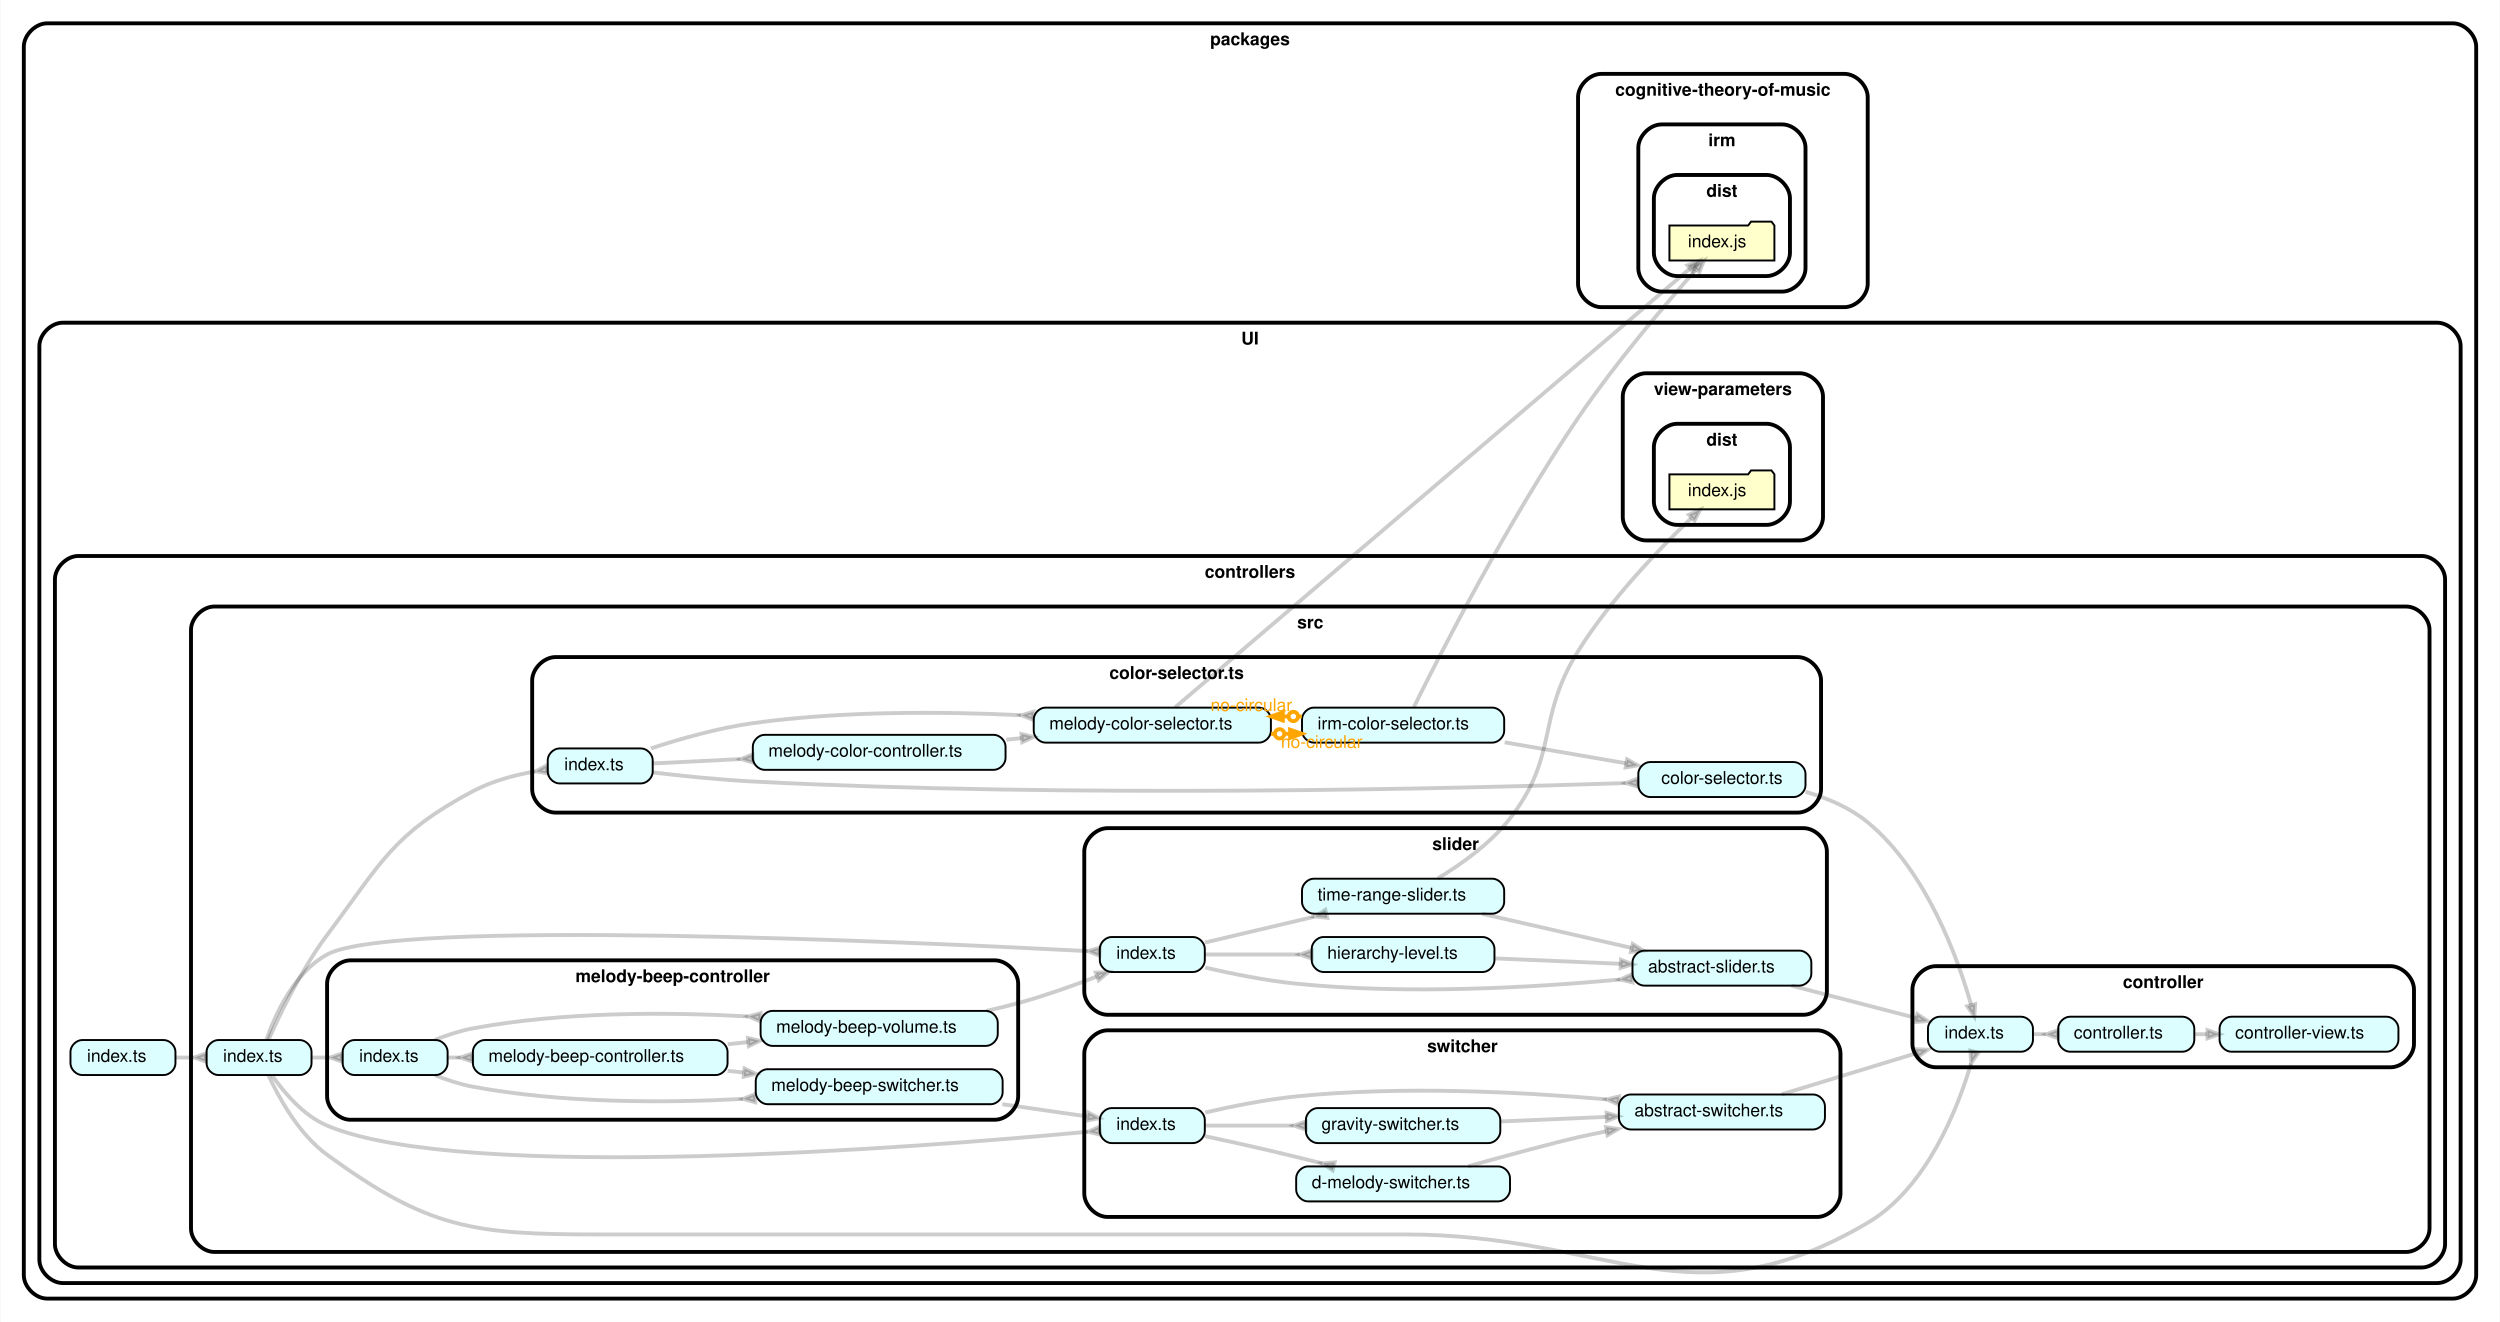
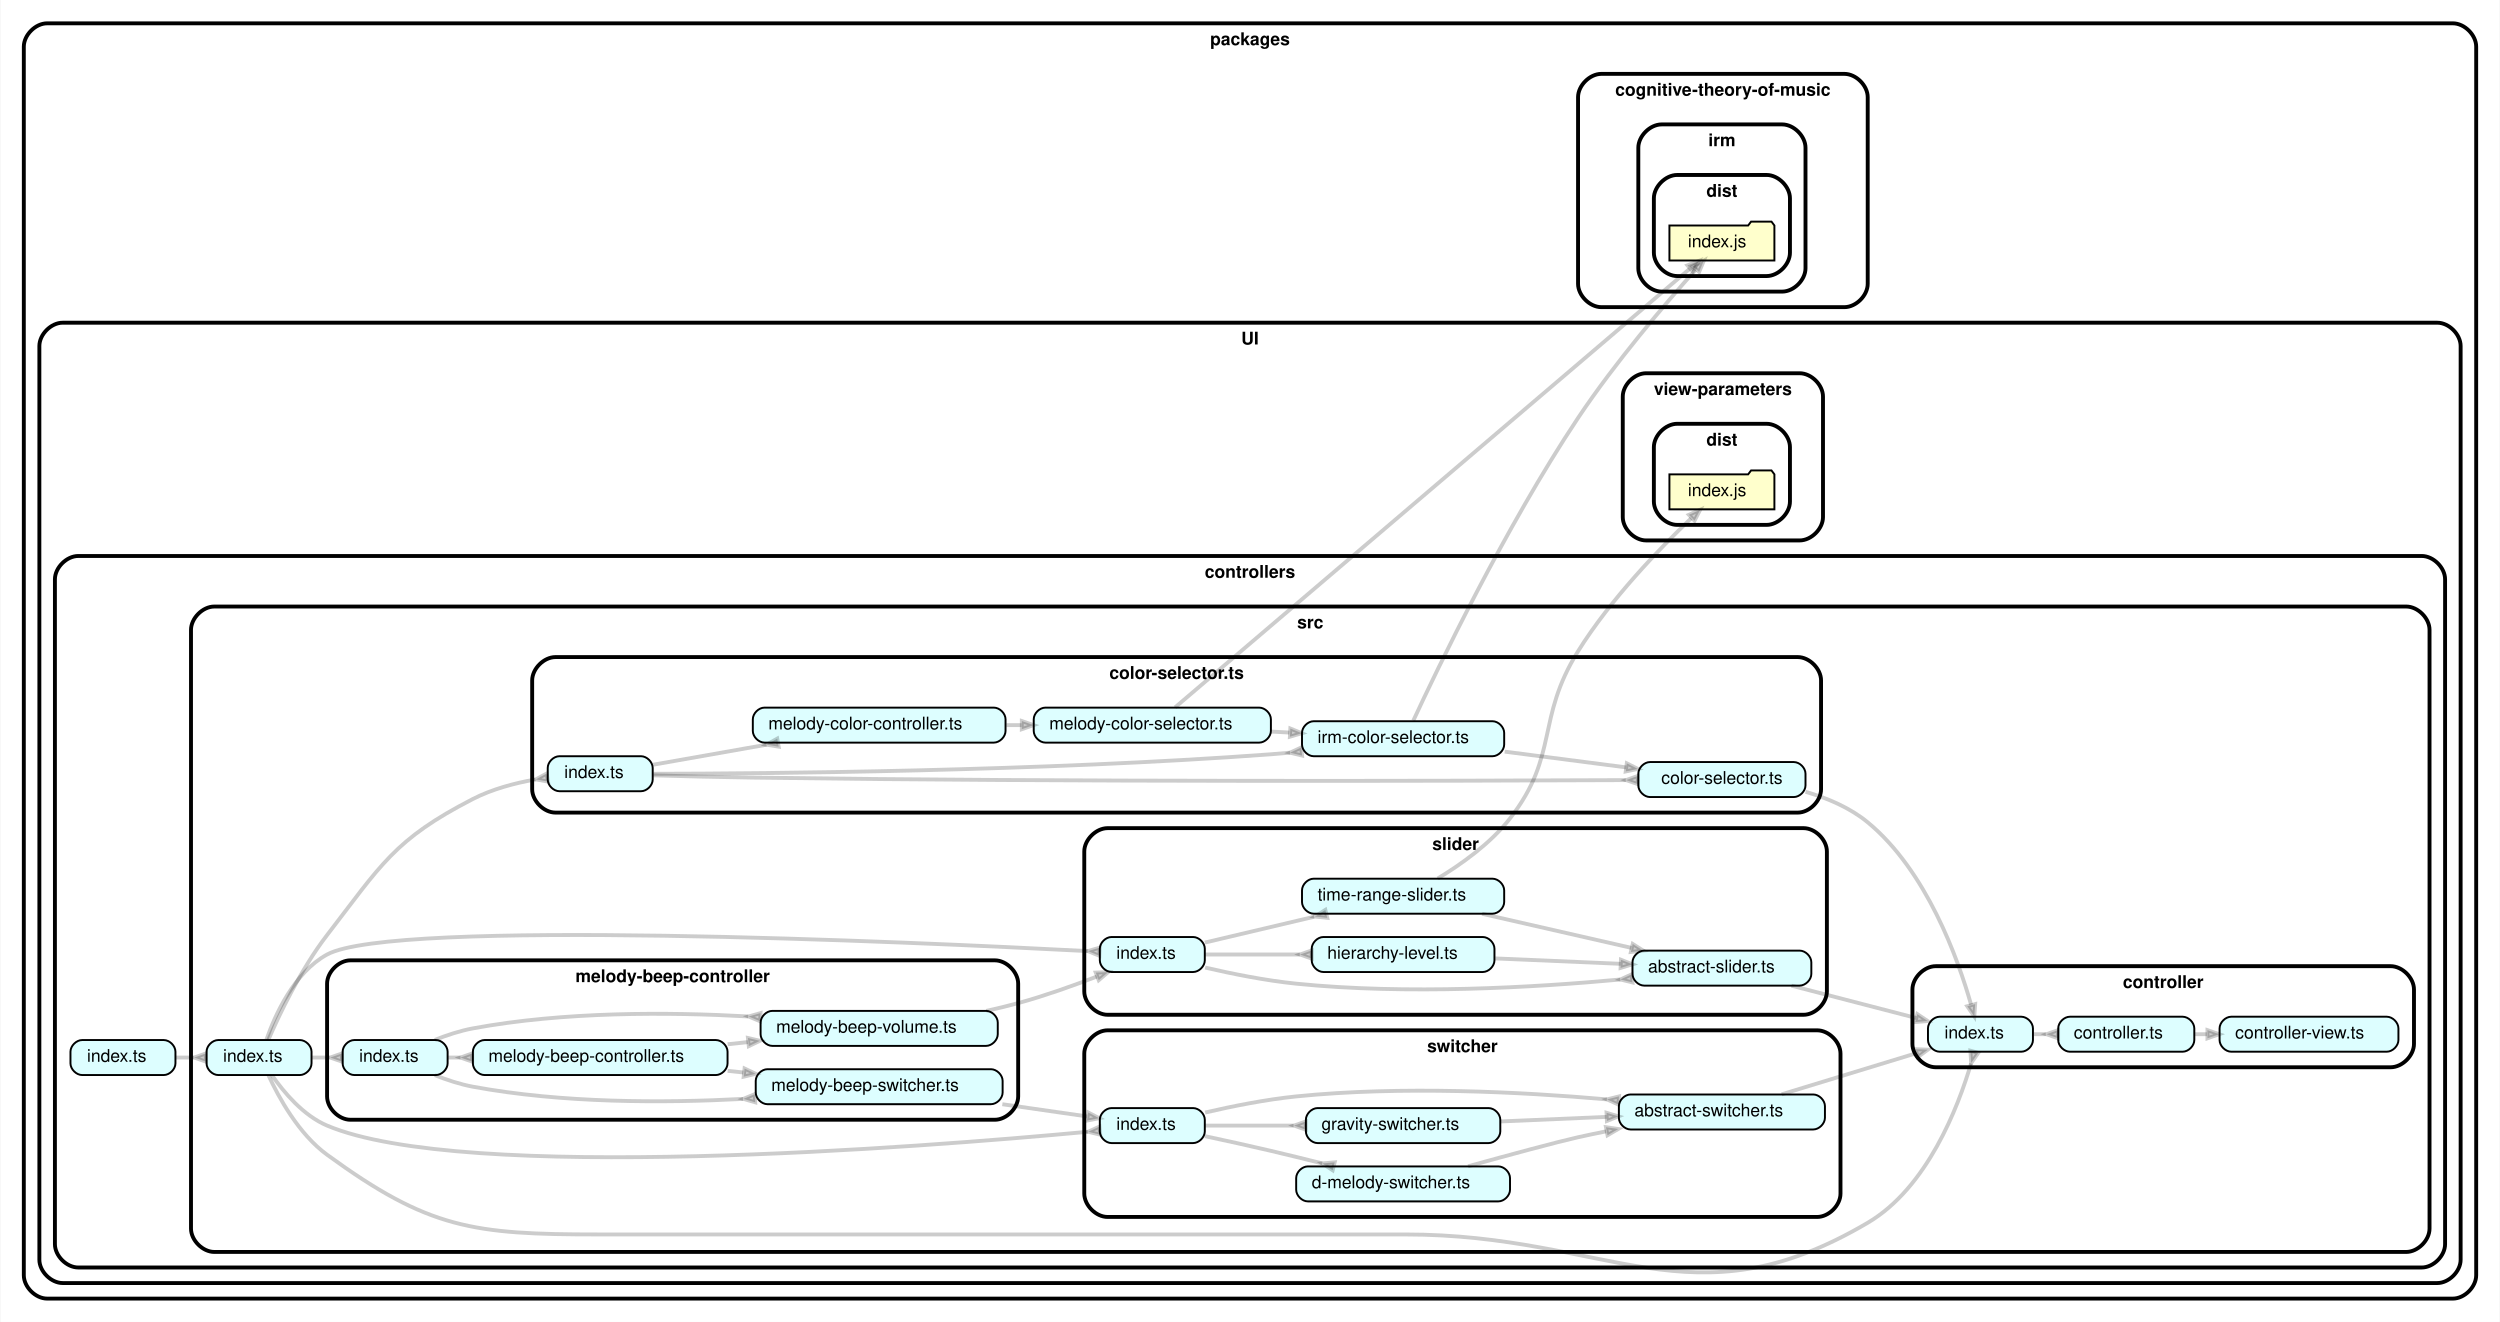
<svg xmlns="http://www.w3.org/2000/svg" xmlns:xlink="http://www.w3.org/1999/xlink" width="1286pt" height="680pt" viewBox="0.00 0.00 1285.50 680.00">
  <g id="graph0" class="graph" transform="scale(1 1) rotate(0) translate(4 676)">
    <polygon fill="white" stroke="transparent" points="-4,4 -4,-676 1281.5,-676 1281.5,4 -4,4" />
    <g id="clust1" class="cluster">
      <path fill="#ffffff" stroke="black" stroke-width="2" d="M20,-8C20,-8 1257.5,-8 1257.5,-8 1263.5,-8 1269.5,-14 1269.5,-20 1269.5,-20 1269.5,-652 1269.5,-652 1269.5,-658 1263.5,-664 1257.5,-664 1257.5,-664 20,-664 20,-664 14,-664 8,-658 8,-652 8,-652 8,-20 8,-20 8,-14 14,-8 20,-8" />
      <text text-anchor="middle" x="638.75" y="-652.8" font-family="Helvetica,sans-Serif" font-weight="bold" font-size="9.00">packages</text>
    </g>
    <g id="clust2" class="cluster">
      <path fill="#ffffff" stroke="black" stroke-width="2" d="M28,-16C28,-16 1249.5,-16 1249.5,-16 1255.5,-16 1261.5,-22 1261.5,-28 1261.5,-28 1261.5,-498 1261.5,-498 1261.5,-504 1255.5,-510 1249.5,-510 1249.5,-510 28,-510 28,-510 22,-510 16,-504 16,-498 16,-498 16,-28 16,-28 16,-22 22,-16 28,-16" />
      <text text-anchor="middle" x="638.75" y="-498.8" font-family="Helvetica,sans-Serif" font-weight="bold" font-size="9.00">UI</text>
    </g>
    <g id="clust3" class="cluster">
      <path fill="#ffffff" stroke="black" stroke-width="2" d="M36,-24C36,-24 1241.5,-24 1241.5,-24 1247.5,-24 1253.5,-30 1253.5,-36 1253.5,-36 1253.5,-378 1253.5,-378 1253.5,-384 1247.5,-390 1241.5,-390 1241.5,-390 36,-390 36,-390 30,-390 24,-384 24,-378 24,-378 24,-36 24,-36 24,-30 30,-24 36,-24" />
      <text text-anchor="middle" x="638.75" y="-378.8" font-family="Helvetica,sans-Serif" font-weight="bold" font-size="9.00">controllers</text>
    </g>
    <g id="clust4" class="cluster">
      <path fill="#ffffff" stroke="black" stroke-width="2" d="M106,-32C106,-32 1233.5,-32 1233.5,-32 1239.5,-32 1245.5,-38 1245.5,-44 1245.5,-44 1245.5,-352 1245.5,-352 1245.5,-358 1239.5,-364 1233.5,-364 1233.5,-364 106,-364 106,-364 100,-364 94,-358 94,-352 94,-352 94,-44 94,-44 94,-38 100,-32 106,-32" />
      <text text-anchor="middle" x="669.75" y="-352.8" font-family="Helvetica,sans-Serif" font-weight="bold" font-size="9.00">src</text>
    </g>
    <g id="clust5" class="cluster">
      <path fill="#ffffff" stroke="black" stroke-width="2" d="M281.5,-258C281.5,-258 920.5,-258 920.5,-258 926.5,-258 932.5,-264 932.5,-270 932.5,-270 932.5,-326 932.5,-326 932.5,-332 926.5,-338 920.5,-338 920.5,-338 281.5,-338 281.5,-338 275.5,-338 269.5,-332 269.5,-326 269.5,-326 269.5,-270 269.5,-270 269.5,-264 275.5,-258 281.5,-258" />
      <text text-anchor="middle" x="601" y="-326.8" font-family="Helvetica,sans-Serif" font-weight="bold" font-size="9.00">color-selector.ts</text>
    </g>
    <g id="clust6" class="cluster">
      <path fill="#ffffff" stroke="black" stroke-width="2" d="M991.5,-127C991.5,-127 1225.5,-127 1225.5,-127 1231.5,-127 1237.5,-133 1237.5,-139 1237.5,-139 1237.5,-167 1237.5,-167 1237.5,-173 1231.5,-179 1225.5,-179 1225.5,-179 991.5,-179 991.5,-179 985.5,-179 979.5,-173 979.5,-167 979.5,-167 979.5,-139 979.5,-139 979.5,-133 985.5,-127 991.5,-127" />
      <text text-anchor="middle" x="1108.5" y="-167.8" font-family="Helvetica,sans-Serif" font-weight="bold" font-size="9.00">controller</text>
    </g>
    <g id="clust7" class="cluster">
      <path fill="#ffffff" stroke="black" stroke-width="2" d="M176,-100C176,-100 507.5,-100 507.5,-100 513.5,-100 519.5,-106 519.5,-112 519.5,-112 519.5,-170 519.5,-170 519.5,-176 513.5,-182 507.5,-182 507.5,-182 176,-182 176,-182 170,-182 164,-176 164,-170 164,-170 164,-112 164,-112 164,-106 170,-100 176,-100" />
      <text text-anchor="middle" x="341.75" y="-170.8" font-family="Helvetica,sans-Serif" font-weight="bold" font-size="9.00">melody-beep-controller</text>
    </g>
    <g id="clust8" class="cluster">
      <path fill="#ffffff" stroke="black" stroke-width="2" d="M565.5,-154C565.5,-154 923.5,-154 923.5,-154 929.5,-154 935.5,-160 935.5,-166 935.5,-166 935.5,-238 935.5,-238 935.5,-244 929.5,-250 923.5,-250 923.5,-250 565.5,-250 565.5,-250 559.5,-250 553.5,-244 553.5,-238 553.5,-238 553.5,-166 553.5,-166 553.5,-160 559.5,-154 565.5,-154" />
      <text text-anchor="middle" x="744.5" y="-238.8" font-family="Helvetica,sans-Serif" font-weight="bold" font-size="9.00">slider</text>
    </g>
    <g id="clust9" class="cluster">
      <path fill="#ffffff" stroke="black" stroke-width="2" d="M565.5,-50C565.5,-50 930.5,-50 930.5,-50 936.5,-50 942.5,-56 942.5,-62 942.5,-62 942.5,-134 942.5,-134 942.5,-140 936.5,-146 930.5,-146 930.5,-146 565.5,-146 565.5,-146 559.5,-146 553.5,-140 553.5,-134 553.5,-134 553.5,-62 553.5,-62 553.5,-56 559.5,-50 565.5,-50" />
      <text text-anchor="middle" x="748" y="-134.8" font-family="Helvetica,sans-Serif" font-weight="bold" font-size="9.00">switcher</text>
    </g>
    <g id="clust10" class="cluster">
      <path fill="#ffffff" stroke="black" stroke-width="2" d="M842.5,-398C842.5,-398 921.5,-398 921.5,-398 927.5,-398 933.5,-404 933.5,-410 933.5,-410 933.5,-472 933.5,-472 933.5,-478 927.5,-484 921.5,-484 921.5,-484 842.5,-484 842.5,-484 836.5,-484 830.5,-478 830.5,-472 830.5,-472 830.5,-410 830.5,-410 830.5,-404 836.5,-398 842.5,-398" />
      <text text-anchor="middle" x="882" y="-472.8" font-family="Helvetica,sans-Serif" font-weight="bold" font-size="9.00">view-parameters</text>
    </g>
    <g id="clust11" class="cluster">
      <path fill="#ffffff" stroke="black" stroke-width="2" d="M858.5,-406C858.5,-406 904.5,-406 904.5,-406 910.5,-406 916.5,-412 916.5,-418 916.5,-418 916.5,-446 916.5,-446 916.5,-452 910.5,-458 904.5,-458 904.5,-458 858.5,-458 858.5,-458 852.5,-458 846.5,-452 846.5,-446 846.5,-446 846.5,-418 846.5,-418 846.5,-412 852.5,-406 858.5,-406" />
      <text text-anchor="middle" x="881.5" y="-446.8" font-family="Helvetica,sans-Serif" font-weight="bold" font-size="9.00">dist</text>
    </g>
    <g id="clust12" class="cluster">
      <path fill="#ffffff" stroke="black" stroke-width="2" d="M819.5,-518C819.5,-518 944.5,-518 944.5,-518 950.5,-518 956.5,-524 956.5,-530 956.5,-530 956.5,-626 956.5,-626 956.5,-632 950.5,-638 944.5,-638 944.5,-638 819.5,-638 819.5,-638 813.5,-638 807.5,-632 807.5,-626 807.5,-626 807.5,-530 807.5,-530 807.5,-524 813.5,-518 819.5,-518" />
      <text text-anchor="middle" x="882" y="-626.8" font-family="Helvetica,sans-Serif" font-weight="bold" font-size="9.00">cognitive-theory-of-music</text>
    </g>
    <g id="clust13" class="cluster">
      <path fill="#ffffff" stroke="black" stroke-width="2" d="M850.5,-526C850.5,-526 912.5,-526 912.5,-526 918.5,-526 924.5,-532 924.5,-538 924.5,-538 924.5,-600 924.5,-600 924.5,-606 918.5,-612 912.5,-612 912.5,-612 850.5,-612 850.5,-612 844.5,-612 838.5,-606 838.5,-600 838.5,-600 838.5,-538 838.5,-538 838.5,-532 844.5,-526 850.5,-526" />
      <text text-anchor="middle" x="881.5" y="-600.8" font-family="Helvetica,sans-Serif" font-weight="bold" font-size="9.00">irm</text>
    </g>
    <g id="clust14" class="cluster">
      <path fill="#ffffff" stroke="black" stroke-width="2" d="M858.5,-534C858.5,-534 904.5,-534 904.5,-534 910.5,-534 916.5,-540 916.5,-546 916.5,-546 916.5,-574 916.5,-574 916.5,-580 910.5,-586 904.5,-586 904.5,-586 858.5,-586 858.5,-586 852.5,-586 846.5,-580 846.5,-574 846.5,-574 846.5,-546 846.5,-546 846.5,-540 852.5,-534 858.5,-534" />
      <text text-anchor="middle" x="881.5" y="-574.8" font-family="Helvetica,sans-Serif" font-weight="bold" font-size="9.00">dist</text>
    </g>
    <g id="node1" class="node">
      <g id="a_node1">
        <a xlink:href="packages/UI/controllers/index.ts" xlink:title="index.ts">
          <path fill="#ddfeff" stroke="black" d="M80,-141C80,-141 38,-141 38,-141 35,-141 32,-138 32,-135 32,-135 32,-129 32,-129 32,-126 35,-123 38,-123 38,-123 80,-123 80,-123 83,-123 86,-126 86,-129 86,-129 86,-135 86,-135 86,-138 83,-141 80,-141" />
          <text text-anchor="start" x="40.5" y="-129.8" font-family="Helvetica,sans-Serif" font-size="9.00">index.ts</text>
        </a>
      </g>
    </g>
    <g id="node2" class="node">
      <g id="a_node2">
        <a xlink:href="packages/UI/controllers/src/index.ts" xlink:title="index.ts">
          <path fill="#ddfeff" stroke="black" d="M150,-141C150,-141 108,-141 108,-141 105,-141 102,-138 102,-135 102,-135 102,-129 102,-129 102,-126 105,-123 108,-123 108,-123 150,-123 150,-123 153,-123 156,-126 156,-129 156,-129 156,-135 156,-135 156,-138 153,-141 150,-141" />
          <text text-anchor="start" x="110.5" y="-129.8" font-family="Helvetica,sans-Serif" font-size="9.00">index.ts</text>
        </a>
      </g>
    </g>
    <g id="edge1" class="edge">
      <path fill="none" stroke="#000000" stroke-width="2" stroke-opacity="0.2" d="M86.1,-132C89.12,-132 92.23,-132 95.33,-132" />
      <polygon fill="#000000" fill-opacity="0.2" stroke="#000000" stroke-width="2" stroke-opacity="0.2" points="101.64,-134.1 95.64,-132 101.64,-129.9 101.64,-134.1" />
    </g>
    <g id="node4" class="node">
      <g id="a_node4">
        <a xlink:href="packages/UI/controllers/src/controller/index.ts" xlink:title="index.ts">
          <path fill="#ddfeff" stroke="black" d="M1035.5,-153C1035.5,-153 993.5,-153 993.5,-153 990.5,-153 987.5,-150 987.5,-147 987.5,-147 987.5,-141 987.5,-141 987.5,-138 990.5,-135 993.5,-135 993.5,-135 1035.5,-135 1035.5,-135 1038.5,-135 1041.5,-138 1041.5,-141 1041.5,-141 1041.5,-147 1041.5,-147 1041.5,-150 1038.5,-153 1035.5,-153" />
          <text text-anchor="start" x="996" y="-141.8" font-family="Helvetica,sans-Serif" font-size="9.00">index.ts</text>
        </a>
      </g>
    </g>
-     <g id="edge15" class="edge">
+     <g id="edge14" class="edge">
      <path fill="none" stroke="#000000" stroke-width="2" stroke-opacity="0.2" d="M133.87,-122.82C139.08,-111.55 149.41,-92.63 164,-82 216.23,-43.94 238.88,-41 303.5,-41 303.5,-41 303.5,-41 718.5,-41 824.31,-41 865.33,6.71 956.5,-47 987.13,-65.05 1003.02,-106.47 1009.65,-128.91" />
      <polygon fill="#000000" fill-opacity="0.2" stroke="#000000" stroke-width="2" stroke-opacity="0.2" points="1009.32,-135.52 1009.72,-129.18 1013.36,-134.39 1009.32,-135.52" />
    </g>
    <g id="node5" class="node">
      <g id="a_node5">
        <a xlink:href="packages/UI/controllers/src/color-selector.ts/index.ts" xlink:title="index.ts">
-           <path fill="#ddfeff" stroke="black" d="M325.5,-291C325.5,-291 283.5,-291 283.5,-291 280.5,-291 277.5,-288 277.5,-285 277.5,-285 277.5,-279 277.5,-279 277.5,-276 280.5,-273 283.5,-273 283.5,-273 325.5,-273 325.5,-273 328.5,-273 331.5,-276 331.5,-279 331.5,-279 331.5,-285 331.5,-285 331.5,-288 328.5,-291 325.5,-291" />
-           <text text-anchor="start" x="286" y="-279.8" font-family="Helvetica,sans-Serif" font-size="9.00">index.ts</text>
-         </a>
-       </g>
-     </g>
-     <g id="edge14" class="edge">
-       <path fill="none" stroke="#000000" stroke-width="2" stroke-opacity="0.2" d="M133.85,-141.05C139.47,-153.76 150.73,-177.3 164,-195 192.1,-232.46 197.66,-247.01 239,-269 248.78,-274.2 260.4,-277.33 271.07,-279.2" />
-       <polygon fill="#000000" fill-opacity="0.2" stroke="#000000" stroke-width="2" stroke-opacity="0.2" points="276.9,-282.25 271.3,-279.24 277.55,-278.1 276.9,-282.25" />
+           <path fill="#ddfeff" stroke="black" d="M325.5,-287C325.5,-287 283.5,-287 283.5,-287 280.5,-287 277.5,-284 277.5,-281 277.5,-281 277.5,-275 277.5,-275 277.5,-272 280.5,-269 283.5,-269 283.5,-269 325.5,-269 325.5,-269 328.5,-269 331.5,-272 331.5,-275 331.5,-275 331.5,-281 331.5,-281 331.5,-284 328.5,-287 325.5,-287" />
+           <text text-anchor="start" x="286" y="-275.8" font-family="Helvetica,sans-Serif" font-size="9.00">index.ts</text>
+         </a>
+       </g>
+     </g>
+     <g id="edge13" class="edge">
+       <path fill="none" stroke="#000000" stroke-width="2" stroke-opacity="0.2" d="M133.78,-141.1C139.32,-153.87 150.48,-177.49 164,-195 191.86,-231.09 198.45,-244.15 239,-265 248.85,-270.06 260.49,-273.16 271.16,-275.05" />
+       <polygon fill="#000000" fill-opacity="0.2" stroke="#000000" stroke-width="2" stroke-opacity="0.2" points="276.97,-278.1 271.38,-275.08 277.63,-273.95 276.97,-278.1" />
    </g>
    <g id="node12" class="node">
      <g id="a_node12">
        <a xlink:href="packages/UI/controllers/src/melody-beep-controller/index.ts" xlink:title="index.ts">
          <path fill="#ddfeff" stroke="black" d="M220,-141C220,-141 178,-141 178,-141 175,-141 172,-138 172,-135 172,-135 172,-129 172,-129 172,-126 175,-123 178,-123 178,-123 220,-123 220,-123 223,-123 226,-126 226,-129 226,-129 226,-135 226,-135 226,-138 223,-141 220,-141" />
          <text text-anchor="start" x="180.5" y="-129.8" font-family="Helvetica,sans-Serif" font-size="9.00">index.ts</text>
        </a>
      </g>
    </g>
-     <g id="edge16" class="edge">
+     <g id="edge15" class="edge">
      <path fill="none" stroke="#000000" stroke-width="2" stroke-opacity="0.2" d="M156.1,-132C159.12,-132 162.23,-132 165.33,-132" />
      <polygon fill="#000000" fill-opacity="0.2" stroke="#000000" stroke-width="2" stroke-opacity="0.2" points="171.64,-134.1 165.64,-132 171.64,-129.9 171.64,-134.1" />
    </g>
    <g id="node13" class="node">
      <g id="a_node13">
        <a xlink:href="packages/UI/controllers/src/slider/index.ts" xlink:title="index.ts">
          <path fill="#ddfeff" stroke="black" d="M609.5,-194C609.5,-194 567.5,-194 567.5,-194 564.5,-194 561.5,-191 561.5,-188 561.5,-188 561.5,-182 561.5,-182 561.5,-179 564.5,-176 567.5,-176 567.5,-176 609.5,-176 609.5,-176 612.5,-176 615.5,-179 615.5,-182 615.5,-182 615.5,-188 615.5,-188 615.5,-191 612.5,-194 609.5,-194" />
          <text text-anchor="start" x="570" y="-182.8" font-family="Helvetica,sans-Serif" font-size="9.00">index.ts</text>
        </a>
      </g>
    </g>
-     <g id="edge17" class="edge">
+     <g id="edge16" class="edge">
      <path fill="none" stroke="#000000" stroke-width="2" stroke-opacity="0.2" d="M132.79,-141.16C137.16,-153.69 146.93,-175.67 164,-185 197.94,-203.55 462.19,-191.61 555.23,-186.76" />
      <polygon fill="#000000" fill-opacity="0.2" stroke="#000000" stroke-width="2" stroke-opacity="0.2" points="561.47,-188.54 555.37,-186.76 561.25,-184.35 561.47,-188.54" />
    </g>
    <g id="node14" class="node">
      <g id="a_node14">
        <a xlink:href="packages/UI/controllers/src/switcher/index.ts" xlink:title="index.ts">
          <path fill="#ddfeff" stroke="black" d="M609.5,-106C609.5,-106 567.5,-106 567.5,-106 564.5,-106 561.5,-103 561.5,-100 561.5,-100 561.5,-94 561.5,-94 561.5,-91 564.5,-88 567.5,-88 567.5,-88 609.5,-88 609.5,-88 612.5,-88 615.5,-91 615.5,-94 615.5,-94 615.5,-100 615.5,-100 615.5,-103 612.5,-106 609.5,-106" />
          <text text-anchor="start" x="570" y="-94.8" font-family="Helvetica,sans-Serif" font-size="9.00">index.ts</text>
        </a>
      </g>
    </g>
-     <g id="edge18" class="edge">
+     <g id="edge17" class="edge">
      <path fill="none" stroke="#000000" stroke-width="2" stroke-opacity="0.2" d="M135.71,-122.83C141.61,-114.32 151.67,-102.21 164,-97 234.28,-67.29 468.98,-85.76 555.29,-93.81" />
      <polygon fill="#000000" fill-opacity="0.2" stroke="#000000" stroke-width="2" stroke-opacity="0.2" points="561.29,-96.48 555.52,-93.83 561.69,-92.3 561.29,-96.48" />
    </g>
    <g id="node3" class="node">
      <g id="a_node3">
        <a xlink:href="packages/UI/controllers/src/color-selector.ts/color-selector.ts" xlink:title="color-selector.ts">
          <path fill="#ddfeff" stroke="black" d="M918.5,-284C918.5,-284 844.5,-284 844.5,-284 841.5,-284 838.5,-281 838.5,-278 838.5,-278 838.5,-272 838.5,-272 838.5,-269 841.5,-266 844.5,-266 844.5,-266 918.5,-266 918.5,-266 921.5,-266 924.5,-269 924.5,-272 924.5,-272 924.5,-278 924.5,-278 924.5,-281 921.5,-284 918.5,-284" />
          <text text-anchor="middle" x="881.5" y="-272.8" font-family="Helvetica,sans-Serif" font-size="9.00">color-selector.ts</text>
        </a>
      </g>
    </g>
    <g id="edge2" class="edge">
      <path fill="none" stroke="#000000" stroke-width="2" stroke-opacity="0.2" d="M924.52,-268.7C935.81,-265.44 947.4,-260.5 956.5,-253 986.79,-228.06 1002.96,-182.77 1009.68,-159.19" />
      <polygon fill="#000000" fill-opacity="0.2" stroke="#000000" stroke-width="2" stroke-opacity="0.2" points="1011.77,-159.49 1011.33,-153.15 1007.72,-158.39 1011.77,-159.49" />
    </g>
    <g id="node11" class="node">
      <g id="a_node11">
        <a xlink:href="packages/UI/controllers/src/controller/controller.ts" xlink:title="controller.ts">
          <path fill="#ddfeff" stroke="black" d="M1118.5,-153C1118.5,-153 1060.5,-153 1060.5,-153 1057.5,-153 1054.5,-150 1054.5,-147 1054.5,-147 1054.5,-141 1054.5,-141 1054.5,-138 1057.5,-135 1060.5,-135 1060.5,-135 1118.5,-135 1118.5,-135 1121.5,-135 1124.5,-138 1124.5,-141 1124.5,-141 1124.5,-147 1124.5,-147 1124.5,-150 1121.5,-153 1118.5,-153" />
          <text text-anchor="start" x="1062.5" y="-141.8" font-family="Helvetica,sans-Serif" font-size="9.00">controller.ts</text>
        </a>
      </g>
    </g>
-     <g id="edge13" class="edge">
+     <g id="edge12" class="edge">
      <path fill="none" stroke="#000000" stroke-width="2" stroke-opacity="0.2" d="M1041.85,-144C1043.9,-144 1045.98,-144 1048.09,-144" />
      <polygon fill="#000000" fill-opacity="0.2" stroke="#000000" stroke-width="2" stroke-opacity="0.2" points="1054.43,-146.1 1048.43,-144 1054.43,-141.9 1054.43,-146.1" />
    </g>
    <g id="edge3" class="edge">
-       <path fill="none" stroke="#000000" stroke-width="2" stroke-opacity="0.2" d="M331.64,-278.63C346.64,-276.86 365.84,-274.88 383,-274 547.47,-265.53 742.93,-270.23 831.98,-273.18" />
-       <polygon fill="#000000" fill-opacity="0.2" stroke="#000000" stroke-width="2" stroke-opacity="0.2" points="838.13,-275.49 832.2,-273.19 838.27,-271.29 838.13,-275.49" />
+       <path fill="none" stroke="#000000" stroke-width="2" stroke-opacity="0.2" d="M331.68,-277.17C346.7,-276.73 365.91,-276.24 383,-276 547.67,-273.71 743.03,-274.28 832.02,-274.71" />
+       <polygon fill="#000000" fill-opacity="0.2" stroke="#000000" stroke-width="2" stroke-opacity="0.2" points="838.23,-276.85 832.24,-274.72 838.25,-272.65 838.23,-276.85" />
    </g>
    <g id="node6" class="node">
      <g id="a_node6">
-         <a xlink:href="packages/UI/controllers/src/color-selector.ts/melody-color-controller.ts" xlink:title="melody-color-controller.ts">
-           <path fill="#ddfeff" stroke="black" d="M507,-298C507,-298 389,-298 389,-298 386,-298 383,-295 383,-292 383,-292 383,-286 383,-286 383,-283 386,-280 389,-280 389,-280 507,-280 507,-280 510,-280 513,-283 513,-286 513,-286 513,-292 513,-292 513,-295 510,-298 507,-298" />
-           <text text-anchor="start" x="391" y="-286.8" font-family="Helvetica,sans-Serif" font-size="9.00">melody-color-controller.ts</text>
+         <a xlink:href="packages/UI/controllers/src/color-selector.ts/irm-color-selector.ts" xlink:title="irm-color-selector.ts">
+           <path fill="#ddfeff" stroke="black" d="M763.5,-305C763.5,-305 671.5,-305 671.5,-305 668.5,-305 665.5,-302 665.5,-299 665.5,-299 665.5,-293 665.5,-293 665.5,-290 668.5,-287 671.5,-287 671.5,-287 763.5,-287 763.5,-287 766.5,-287 769.5,-290 769.5,-293 769.5,-293 769.5,-299 769.5,-299 769.5,-302 766.5,-305 763.5,-305" />
+           <text text-anchor="start" x="673.5" y="-293.8" font-family="Helvetica,sans-Serif" font-size="9.00">irm-color-selector.ts</text>
        </a>
      </g>
    </g>
    <g id="edge4" class="edge">
-       <path fill="none" stroke="#000000" stroke-width="2" stroke-opacity="0.2" d="M331.78,-283.3C344.55,-283.93 360.58,-284.72 376.58,-285.52" />
-       <polygon fill="#000000" fill-opacity="0.2" stroke="#000000" stroke-width="2" stroke-opacity="0.2" points="382.83,-287.93 376.95,-285.53 383.04,-283.73 382.83,-287.93" />
+       <path fill="none" stroke="#000000" stroke-width="2" stroke-opacity="0.2" d="M331.87,-277.96C389.55,-278.05 531.23,-279.24 649.5,-288 652.71,-288.24 656.01,-288.52 659.33,-288.83" />
+       <polygon fill="#000000" fill-opacity="0.2" stroke="#000000" stroke-width="2" stroke-opacity="0.2" points="665.13,-291.5 659.36,-288.83 665.54,-287.32 665.13,-291.5" />
    </g>
    <g id="node7" class="node">
      <g id="a_node7">
+         <a xlink:href="packages/UI/controllers/src/color-selector.ts/melody-color-controller.ts" xlink:title="melody-color-controller.ts">
+           <path fill="#ddfeff" stroke="black" d="M507,-312C507,-312 389,-312 389,-312 386,-312 383,-309 383,-306 383,-306 383,-300 383,-300 383,-297 386,-294 389,-294 389,-294 507,-294 507,-294 510,-294 513,-297 513,-300 513,-300 513,-306 513,-306 513,-309 510,-312 507,-312" />
+           <text text-anchor="start" x="391" y="-300.8" font-family="Helvetica,sans-Serif" font-size="9.00">melody-color-controller.ts</text>
+         </a>
+       </g>
+     </g>
+     <g id="edge5" class="edge">
+       <path fill="none" stroke="#000000" stroke-width="2" stroke-opacity="0.2" d="M331.78,-282.64C348.15,-285.54 369.86,-289.37 390.01,-292.93" />
+       <polygon fill="#000000" fill-opacity="0.2" stroke="#000000" stroke-width="2" stroke-opacity="0.2" points="395.56,-296.05 390.02,-292.93 396.3,-291.91 395.56,-296.05" />
+     </g>
+     <g id="edge6" class="edge">
+       <path fill="none" stroke="#000000" stroke-width="2" stroke-opacity="0.2" d="M769.76,-289.36C789.75,-286.76 812.55,-283.81 832.25,-281.25" />
+       <polygon fill="#000000" fill-opacity="0.2" stroke="#000000" stroke-width="2" stroke-opacity="0.2" points="832.57,-283.33 838.25,-280.48 832.03,-279.17 832.57,-283.33" />
+     </g>
+     <g id="node8" class="node">
+       <g id="a_node8">
+         <a xlink:href="packages/cognitive-theory-of-music/irm/dist/index.js" xlink:title="index.js">
+           <polygon fill="#ffffcc" stroke="black" points="908.5,-560 907,-562 896.5,-562 895,-560 854.5,-560 854.5,-542 908.5,-542 908.5,-560" />
+           <text text-anchor="start" x="864" y="-548.8" font-family="Helvetica,sans-Serif" font-size="9.00">index.js</text>
+         </a>
+       </g>
+     </g>
+     <g id="edge7" class="edge">
+       <path fill="none" stroke="#000000" stroke-width="2" stroke-opacity="0.2" d="M722.75,-305.29C734.66,-330.95 769.94,-404.67 807.5,-461 826.52,-489.52 852.55,-519.94 867.85,-537.1" />
+       <polygon fill="#000000" fill-opacity="0.2" stroke="#000000" stroke-width="2" stroke-opacity="0.2" points="866.66,-538.92 872.23,-541.98 869.78,-536.12 866.66,-538.92" />
+     </g>
+     <g id="node9" class="node">
+       <g id="a_node9">
        <a xlink:href="packages/UI/controllers/src/color-selector.ts/melody-color-selector.ts" xlink:title="melody-color-selector.ts">
          <path fill="#ddfeff" stroke="black" d="M643.5,-312C643.5,-312 533.5,-312 533.5,-312 530.5,-312 527.5,-309 527.5,-306 527.5,-306 527.5,-300 527.5,-300 527.5,-297 530.5,-294 533.5,-294 533.5,-294 643.5,-294 643.5,-294 646.5,-294 649.5,-297 649.5,-300 649.5,-300 649.5,-306 649.5,-306 649.5,-309 646.5,-312 643.5,-312" />
          <text text-anchor="start" x="535.5" y="-300.8" font-family="Helvetica,sans-Serif" font-size="9.00">melody-color-selector.ts</text>
        </a>
      </g>
    </g>
-     <g id="edge5" class="edge">
-       <path fill="none" stroke="#000000" stroke-width="2" stroke-opacity="0.2" d="M330.6,-291.03C345.59,-295.95 365.13,-301.51 383,-304 428.73,-310.36 480.77,-310.01 520.91,-308.11" />
-       <polygon fill="#000000" fill-opacity="0.2" stroke="#000000" stroke-width="2" stroke-opacity="0.2" points="527.35,-309.89 521.25,-308.09 527.14,-305.7 527.35,-309.89" />
+     <g id="edge8" class="edge">
+       <path fill="none" stroke="#000000" stroke-width="2" stroke-opacity="0.2" d="M513.38,-303C516.01,-303 518.64,-303 521.27,-303" />
+       <polygon fill="#000000" fill-opacity="0.2" stroke="#000000" stroke-width="2" stroke-opacity="0.2" points="521.38,-305.1 527.38,-303 521.37,-300.9 521.38,-305.1" />
    </g>
    <g id="edge9" class="edge">
-       <path fill="none" stroke="#000000" stroke-width="2" stroke-opacity="0.2" d="M513.38,-295.51C516.01,-295.77 518.64,-296.04 521.27,-296.3" />
-       <polygon fill="#000000" fill-opacity="0.2" stroke="#000000" stroke-width="2" stroke-opacity="0.2" points="521.19,-298.41 527.38,-296.92 521.62,-294.23 521.19,-298.41" />
-     </g>
-     <g id="node8" class="node">
-       <g id="a_node8">
-         <a xlink:href="packages/UI/controllers/src/color-selector.ts/irm-color-selector.ts" xlink:title="irm-color-selector.ts">
-           <path fill="#ddfeff" stroke="black" d="M763.5,-312C763.5,-312 671.5,-312 671.5,-312 668.5,-312 665.5,-309 665.5,-306 665.5,-306 665.5,-300 665.5,-300 665.5,-297 668.5,-294 671.5,-294 671.5,-294 763.5,-294 763.5,-294 766.5,-294 769.5,-297 769.5,-300 769.5,-300 769.5,-306 769.5,-306 769.5,-309 766.5,-312 763.5,-312" />
-           <text text-anchor="start" x="673.5" y="-300.8" font-family="Helvetica,sans-Serif" font-size="9.00">irm-color-selector.ts</text>
-         </a>
-       </g>
+       <path fill="none" stroke="#000000" stroke-width="2" stroke-opacity="0.2" d="M649.65,-299.68C652.77,-299.51 655.91,-299.34 659.02,-299.17" />
+       <polygon fill="#000000" fill-opacity="0.2" stroke="#000000" stroke-width="2" stroke-opacity="0.2" points="659.5,-301.25 665.37,-298.82 659.27,-297.05 659.5,-301.25" />
    </g>
    <g id="edge10" class="edge">
-       <g id="a_edge10">
-         <a xlink:title="no-circular">
-           <path fill="none" stroke="orange" stroke-width="2" d="M649.65,-298.51C650.15,-298.5 650.64,-298.5 651.13,-298.5" />
-           <polygon fill="orange" stroke="orange" stroke-width="2" points="659.36,-300.65 665.37,-298.58 659.38,-296.45 659.36,-300.65" />
-           <polyline fill="none" stroke="orange" stroke-width="2" points="659.37,-298.55 656.37,-298.53 " />
-           <ellipse fill="none" stroke="orange" stroke-width="2" cx="653.97" cy="-298.52" rx="2.4" ry="2.4" />
-         </a>
-       </g>
-       <text text-anchor="middle" x="675.61" y="-291.3" font-family="Helvetica,sans-Serif" font-size="9.00" fill="orange">no-circular</text>
-     </g>
-     <g id="node9" class="node">
-       <g id="a_node9">
-         <a xlink:href="packages/cognitive-theory-of-music/irm/dist/index.js" xlink:title="index.js">
-           <polygon fill="#ffffcc" stroke="black" points="908.5,-560 907,-562 896.5,-562 895,-560 854.5,-560 854.5,-542 908.5,-542 908.5,-560" />
-           <text text-anchor="start" x="864" y="-548.8" font-family="Helvetica,sans-Serif" font-size="9.00">index.js</text>
-         </a>
-       </g>
-     </g>
-     <g id="edge11" class="edge">
      <path fill="none" stroke="#000000" stroke-width="2" stroke-opacity="0.2" d="M600.2,-312.12C644.41,-349.79 812.88,-493.38 865.03,-537.81" />
      <polygon fill="#000000" fill-opacity="0.2" stroke="#000000" stroke-width="2" stroke-opacity="0.2" points="863.77,-539.5 869.7,-541.8 866.5,-536.31 863.77,-539.5" />
-     </g>
-     <g id="edge6" class="edge">
-       <path fill="none" stroke="#000000" stroke-width="2" stroke-opacity="0.2" d="M769.76,-294.14C789.75,-290.68 812.55,-286.74 832.25,-283.34" />
-       <polygon fill="#000000" fill-opacity="0.2" stroke="#000000" stroke-width="2" stroke-opacity="0.2" points="832.7,-285.39 838.25,-282.3 831.98,-281.25 832.7,-285.39" />
-     </g>
-     <g id="edge7" class="edge">
-       <g id="a_edge7">
-         <a xlink:title="no-circular">
-           <path fill="none" stroke="orange" stroke-width="2" d="M665.37,-307.42C664.89,-307.43 664.4,-307.44 663.91,-307.44" />
-           <polygon fill="orange" stroke="orange" stroke-width="2" points="655.64,-305.37 649.65,-307.49 655.66,-309.57 655.64,-305.37" />
-           <polyline fill="none" stroke="orange" stroke-width="2" points="655.65,-307.47 658.65,-307.46 " />
-           <ellipse fill="none" stroke="orange" stroke-width="2" cx="661.05" cy="-307.45" rx="2.4" ry="2.4" />
-         </a>
-       </g>
-       <text text-anchor="middle" x="639.44" y="-310.24" font-family="Helvetica,sans-Serif" font-size="9.00" fill="orange">no-circular</text>
-     </g>
-     <g id="edge8" class="edge">
-       <path fill="none" stroke="#000000" stroke-width="2" stroke-opacity="0.2" d="M723.01,-312.23C735.28,-337.07 770.85,-407.11 807.5,-461 826.78,-489.34 852.73,-519.82 867.93,-537.04" />
-       <polygon fill="#000000" fill-opacity="0.2" stroke="#000000" stroke-width="2" stroke-opacity="0.2" points="866.73,-538.85 872.29,-541.94 869.87,-536.06 866.73,-538.85" />
    </g>
    <g id="node10" class="node">
      <g id="a_node10">
        <a xlink:href="packages/UI/controllers/src/controller/controller-view.ts" xlink:title="controller-view.ts">
          <path fill="#ddfeff" stroke="black" d="M1223.5,-153C1223.5,-153 1143.5,-153 1143.5,-153 1140.5,-153 1137.5,-150 1137.5,-147 1137.5,-147 1137.5,-141 1137.5,-141 1137.5,-138 1140.5,-135 1143.5,-135 1143.5,-135 1223.5,-135 1223.5,-135 1226.5,-135 1229.5,-138 1229.5,-141 1229.5,-141 1229.5,-147 1229.5,-147 1229.5,-150 1226.5,-153 1223.5,-153" />
          <text text-anchor="start" x="1145.5" y="-141.8" font-family="Helvetica,sans-Serif" font-size="9.00">controller-view.ts</text>
        </a>
      </g>
    </g>
-     <g id="edge12" class="edge">
+     <g id="edge11" class="edge">
      <path fill="none" stroke="#000000" stroke-width="2" stroke-opacity="0.2" d="M1124.76,-144C1126.8,-144 1128.88,-144 1130.97,-144" />
      <polygon fill="#000000" fill-opacity="0.2" stroke="#000000" stroke-width="2" stroke-opacity="0.2" points="1131.27,-146.1 1137.27,-144 1131.27,-141.9 1131.27,-146.1" />
    </g>
    <g id="node15" class="node">
      <g id="a_node15">
        <a xlink:href="packages/UI/controllers/src/melody-beep-controller/melody-beep-controller.ts" xlink:title="melody-beep-controller.ts">
          <path fill="#ddfeff" stroke="black" d="M364,-141C364,-141 245,-141 245,-141 242,-141 239,-138 239,-135 239,-135 239,-129 239,-129 239,-126 242,-123 245,-123 245,-123 364,-123 364,-123 367,-123 370,-126 370,-129 370,-129 370,-135 370,-135 370,-138 367,-141 364,-141" />
          <text text-anchor="start" x="247" y="-129.8" font-family="Helvetica,sans-Serif" font-size="9.00">melody-beep-controller.ts</text>
        </a>
      </g>
    </g>
-     <g id="edge19" class="edge">
+     <g id="edge18" class="edge">
      <path fill="none" stroke="#000000" stroke-width="2" stroke-opacity="0.2" d="M226.12,-132C228.22,-132 230.39,-132 232.62,-132" />
      <polygon fill="#000000" fill-opacity="0.2" stroke="#000000" stroke-width="2" stroke-opacity="0.2" points="238.64,-134.1 232.64,-132 238.64,-129.9 238.64,-134.1" />
    </g>
    <g id="node16" class="node">
      <g id="a_node16">
        <a xlink:href="packages/UI/controllers/src/melody-beep-controller/melody-beep-switcher.ts" xlink:title="melody-beep-switcher.ts">
          <path fill="#ddfeff" stroke="black" d="M505.5,-126C505.5,-126 390.5,-126 390.5,-126 387.5,-126 384.5,-123 384.5,-120 384.5,-120 384.5,-114 384.5,-114 384.5,-111 387.5,-108 390.5,-108 390.5,-108 505.5,-108 505.5,-108 508.5,-108 511.5,-111 511.5,-114 511.5,-114 511.5,-120 511.5,-120 511.5,-123 508.5,-126 505.5,-126" />
          <text text-anchor="start" x="392.5" y="-114.8" font-family="Helvetica,sans-Serif" font-size="9.00">melody-beep-switcher.ts</text>
        </a>
      </g>
    </g>
-     <g id="edge20" class="edge">
+     <g id="edge19" class="edge">
      <path fill="none" stroke="#000000" stroke-width="2" stroke-opacity="0.2" d="M219.43,-122.92C225.56,-120.5 232.44,-118.22 239,-117 284.76,-108.5 337.16,-108.56 377.92,-110.72" />
      <polygon fill="#000000" fill-opacity="0.2" stroke="#000000" stroke-width="2" stroke-opacity="0.2" points="383.99,-113.16 378.12,-110.73 384.22,-108.97 383.99,-113.16" />
    </g>
    <g id="node17" class="node">
      <g id="a_node17">
        <a xlink:href="packages/UI/controllers/src/melody-beep-controller/melody-beep-volume.ts" xlink:title="melody-beep-volume.ts">
          <path fill="#ddfeff" stroke="black" d="M503,-156C503,-156 393,-156 393,-156 390,-156 387,-153 387,-150 387,-150 387,-144 387,-144 387,-141 390,-138 393,-138 393,-138 503,-138 503,-138 506,-138 509,-141 509,-144 509,-144 509,-150 509,-150 509,-153 506,-156 503,-156" />
          <text text-anchor="start" x="395" y="-144.8" font-family="Helvetica,sans-Serif" font-size="9.00">melody-beep-volume.ts</text>
        </a>
      </g>
    </g>
-     <g id="edge21" class="edge">
+     <g id="edge20" class="edge">
      <path fill="none" stroke="#000000" stroke-width="2" stroke-opacity="0.2" d="M219.43,-141.08C225.56,-143.5 232.44,-145.78 239,-147 285.77,-155.68 339.49,-155.43 380.61,-153.14" />
      <polygon fill="#000000" fill-opacity="0.2" stroke="#000000" stroke-width="2" stroke-opacity="0.2" points="386.97,-154.87 380.86,-153.12 386.72,-150.67 386.97,-154.87" />
    </g>
    <g id="node18" class="node">
      <g id="a_node18">
        <a xlink:href="packages/UI/controllers/src/slider/abstract-slider.ts" xlink:title="abstract-slider.ts">
          <path fill="#ddfeff" stroke="black" d="M921.5,-187C921.5,-187 841.5,-187 841.5,-187 838.5,-187 835.5,-184 835.5,-181 835.5,-181 835.5,-175 835.5,-175 835.5,-172 838.5,-169 841.5,-169 841.5,-169 921.5,-169 921.5,-169 924.5,-169 927.5,-172 927.5,-175 927.5,-175 927.5,-181 927.5,-181 927.5,-184 924.5,-187 921.5,-187" />
          <text text-anchor="start" x="843.5" y="-175.8" font-family="Helvetica,sans-Serif" font-size="9.00">abstract-slider.ts</text>
        </a>
      </g>
    </g>
-     <g id="edge28" class="edge">
+     <g id="edge27" class="edge">
      <path fill="none" stroke="#000000" stroke-width="2" stroke-opacity="0.2" d="M615.66,-178.29C629.48,-175.08 646.8,-171.6 662.5,-170 719.36,-164.22 784.93,-168.03 829.19,-172.14" />
      <polygon fill="#000000" fill-opacity="0.2" stroke="#000000" stroke-width="2" stroke-opacity="0.2" points="835.09,-174.81 829.32,-172.15 835.49,-170.63 835.09,-174.81" />
    </g>
    <g id="node19" class="node">
      <g id="a_node19">
        <a xlink:href="packages/UI/controllers/src/slider/hierarchy-level.ts" xlink:title="hierarchy-level.ts">
          <path fill="#ddfeff" stroke="black" d="M758.5,-194C758.5,-194 676.5,-194 676.5,-194 673.5,-194 670.5,-191 670.5,-188 670.5,-188 670.5,-182 670.5,-182 670.5,-179 673.5,-176 676.5,-176 676.5,-176 758.5,-176 758.5,-176 761.5,-176 764.5,-179 764.5,-182 764.5,-182 764.5,-188 764.5,-188 764.5,-191 761.5,-194 758.5,-194" />
          <text text-anchor="start" x="678.5" y="-182.8" font-family="Helvetica,sans-Serif" font-size="9.00">hierarchy-level.ts</text>
        </a>
      </g>
    </g>
-     <g id="edge29" class="edge">
+     <g id="edge28" class="edge">
      <path fill="none" stroke="#000000" stroke-width="2" stroke-opacity="0.2" d="M615.51,-185C629.6,-185 647.52,-185 664.35,-185" />
      <polygon fill="#000000" fill-opacity="0.2" stroke="#000000" stroke-width="2" stroke-opacity="0.2" points="670.49,-187.1 664.49,-185 670.49,-182.9 670.49,-187.1" />
    </g>
    <g id="node20" class="node">
      <g id="a_node20">
        <a xlink:href="packages/UI/controllers/src/slider/time-range-slider.ts" xlink:title="time-range-slider.ts">
          <path fill="#ddfeff" stroke="black" d="M763.5,-224C763.5,-224 671.5,-224 671.5,-224 668.5,-224 665.5,-221 665.5,-218 665.5,-218 665.5,-212 665.5,-212 665.5,-209 668.5,-206 671.5,-206 671.5,-206 763.5,-206 763.5,-206 766.5,-206 769.5,-209 769.5,-212 769.5,-212 769.5,-218 769.5,-218 769.5,-221 766.5,-224 763.5,-224" />
          <text text-anchor="start" x="673.5" y="-212.8" font-family="Helvetica,sans-Serif" font-size="9.00">time-range-slider.ts</text>
        </a>
      </g>
    </g>
-     <g id="edge30" class="edge">
+     <g id="edge29" class="edge">
      <path fill="none" stroke="#000000" stroke-width="2" stroke-opacity="0.2" d="M615.51,-191.14C631.68,-194.96 652.9,-199.98 671.71,-204.42" />
      <polygon fill="#000000" fill-opacity="0.2" stroke="#000000" stroke-width="2" stroke-opacity="0.2" points="677.51,-207.95 672.15,-204.52 678.47,-203.86 677.51,-207.95" />
    </g>
    <g id="node22" class="node">
      <g id="a_node22">
        <a xlink:href="packages/UI/controllers/src/switcher/abstract-switcher.ts" xlink:title="abstract-switcher.ts">
          <path fill="#ddfeff" stroke="black" d="M928.5,-113C928.5,-113 834.5,-113 834.5,-113 831.5,-113 828.5,-110 828.5,-107 828.5,-107 828.5,-101 828.5,-101 828.5,-98 831.5,-95 834.5,-95 834.5,-95 928.5,-95 928.5,-95 931.5,-95 934.5,-98 934.5,-101 934.5,-101 934.5,-107 934.5,-107 934.5,-110 931.5,-113 928.5,-113" />
          <text text-anchor="start" x="836.5" y="-101.8" font-family="Helvetica,sans-Serif" font-size="9.00">abstract-switcher.ts</text>
        </a>
      </g>
    </g>
-     <g id="edge36" class="edge">
+     <g id="edge35" class="edge">
      <path fill="none" stroke="#000000" stroke-width="2" stroke-opacity="0.2" d="M615.66,-103.71C629.48,-106.92 646.8,-110.4 662.5,-112 716.48,-117.49 778.31,-114.33 822.31,-110.48" />
      <polygon fill="#000000" fill-opacity="0.2" stroke="#000000" stroke-width="2" stroke-opacity="0.2" points="828.58,-112.03 822.42,-110.47 828.21,-107.84 828.58,-112.03" />
    </g>
    <g id="node23" class="node">
      <g id="a_node23">
        <a xlink:href="packages/UI/controllers/src/switcher/d-melody-switcher.ts" xlink:title="d-melody-switcher.ts">
          <path fill="#ddfeff" stroke="black" d="M766.5,-76C766.5,-76 668.5,-76 668.5,-76 665.5,-76 662.5,-73 662.5,-70 662.5,-70 662.5,-64 662.5,-64 662.5,-61 665.5,-58 668.5,-58 668.5,-58 766.5,-58 766.5,-58 769.5,-58 772.5,-61 772.5,-64 772.5,-64 772.5,-70 772.5,-70 772.5,-73 769.5,-76 766.5,-76" />
          <text text-anchor="start" x="670.5" y="-64.8" font-family="Helvetica,sans-Serif" font-size="9.00">d-melody-switcher.ts</text>
        </a>
      </g>
    </g>
-     <g id="edge37" class="edge">
+     <g id="edge36" class="edge">
      <path fill="none" stroke="#000000" stroke-width="2" stroke-opacity="0.2" d="M615.53,-91.57C626.1,-89.31 638.4,-86.61 649.5,-84 658.04,-81.99 667.17,-79.74 675.85,-77.56" />
      <polygon fill="#000000" fill-opacity="0.2" stroke="#000000" stroke-width="2" stroke-opacity="0.2" points="682.3,-78.09 675.97,-77.53 681.27,-74.02 682.3,-78.09" />
    </g>
    <g id="node24" class="node">
      <g id="a_node24">
        <a xlink:href="packages/UI/controllers/src/switcher/gravity-switcher.ts" xlink:title="gravity-switcher.ts">
          <path fill="#ddfeff" stroke="black" d="M761.5,-106C761.5,-106 673.5,-106 673.5,-106 670.5,-106 667.5,-103 667.5,-100 667.5,-100 667.5,-94 667.5,-94 667.5,-91 670.5,-88 673.5,-88 673.5,-88 761.5,-88 761.5,-88 764.5,-88 767.5,-91 767.5,-94 767.5,-94 767.5,-100 767.5,-100 767.5,-103 764.5,-106 761.5,-106" />
          <text text-anchor="start" x="675.5" y="-94.8" font-family="Helvetica,sans-Serif" font-size="9.00">gravity-switcher.ts</text>
        </a>
      </g>
    </g>
-     <g id="edge38" class="edge">
+     <g id="edge37" class="edge">
      <path fill="none" stroke="#000000" stroke-width="2" stroke-opacity="0.2" d="M615.51,-97C628.7,-97 645.27,-97 661.14,-97" />
      <polygon fill="#000000" fill-opacity="0.2" stroke="#000000" stroke-width="2" stroke-opacity="0.2" points="667.42,-99.1 661.42,-97 667.42,-94.9 667.42,-99.1" />
    </g>
-     <g id="edge22" class="edge">
+     <g id="edge21" class="edge">
      <path fill="none" stroke="#000000" stroke-width="2" stroke-opacity="0.2" d="M370.04,-125.16C372.74,-124.87 375.46,-124.58 378.18,-124.3" />
      <polygon fill="#000000" fill-opacity="0.2" stroke="#000000" stroke-width="2" stroke-opacity="0.2" points="378.75,-126.35 384.5,-123.63 378.31,-122.17 378.75,-126.35" />
    </g>
-     <g id="edge23" class="edge">
+     <g id="edge22" class="edge">
      <path fill="none" stroke="#000000" stroke-width="2" stroke-opacity="0.2" d="M370.04,-138.84C373.5,-139.21 376.98,-139.58 380.45,-139.95" />
      <polygon fill="#000000" fill-opacity="0.2" stroke="#000000" stroke-width="2" stroke-opacity="0.2" points="380.49,-142.06 386.67,-140.61 380.93,-137.88 380.49,-142.06" />
    </g>
-     <g id="edge24" class="edge">
+     <g id="edge23" class="edge">
      <path fill="none" stroke="#000000" stroke-width="2" stroke-opacity="0.2" d="M511.36,-107.99C526.42,-105.82 541.91,-103.58 554.96,-101.7" />
      <polygon fill="#000000" fill-opacity="0.2" stroke="#000000" stroke-width="2" stroke-opacity="0.2" points="555.52,-103.74 561.16,-100.8 554.92,-99.58 555.52,-103.74" />
    </g>
-     <g id="edge25" class="edge">
+     <g id="edge24" class="edge">
      <path fill="none" stroke="#000000" stroke-width="2" stroke-opacity="0.2" d="M503.1,-156C508.67,-157.22 514.22,-158.55 519.5,-160 533.05,-163.71 547.73,-168.95 559.96,-173.67" />
      <polygon fill="#000000" fill-opacity="0.2" stroke="#000000" stroke-width="2" stroke-opacity="0.2" points="559.41,-175.7 565.76,-175.93 560.94,-171.79 559.41,-175.7" />
    </g>
-     <g id="edge26" class="edge">
+     <g id="edge25" class="edge">
      <path fill="none" stroke="#000000" stroke-width="2" stroke-opacity="0.2" d="M917.26,-168.98C937.18,-163.81 962.01,-157.36 981.46,-152.32" />
      <polygon fill="#000000" fill-opacity="0.2" stroke="#000000" stroke-width="2" stroke-opacity="0.2" points="982.03,-154.34 987.31,-150.8 980.97,-150.27 982.03,-154.34" />
    </g>
-     <g id="edge27" class="edge">
+     <g id="edge26" class="edge">
      <path fill="none" stroke="#000000" stroke-width="2" stroke-opacity="0.2" d="M764.92,-182.99C785.09,-182.12 808.78,-181.1 829.44,-180.21" />
      <polygon fill="#000000" fill-opacity="0.2" stroke="#000000" stroke-width="2" stroke-opacity="0.2" points="829.56,-182.3 835.47,-179.95 829.38,-178.11 829.56,-182.3" />
    </g>
-     <g id="edge31" class="edge">
+     <g id="edge30" class="edge">
      <path fill="none" stroke="#000000" stroke-width="2" stroke-opacity="0.2" d="M758.13,-205.95C781.36,-200.64 810.79,-193.92 834.97,-188.4" />
      <polygon fill="#000000" fill-opacity="0.2" stroke="#000000" stroke-width="2" stroke-opacity="0.2" points="835.62,-190.41 841,-187.02 834.68,-186.31 835.62,-190.41" />
    </g>
    <g id="node21" class="node">
      <g id="a_node21">
        <a xlink:href="packages/UI/view-parameters/dist/index.js" xlink:title="index.js">
          <polygon fill="#ffffcc" stroke="black" points="908.5,-432 907,-434 896.5,-434 895,-432 854.5,-432 854.5,-414 908.5,-414 908.5,-432" />
          <text text-anchor="start" x="864" y="-420.8" font-family="Helvetica,sans-Serif" font-size="9.00">index.js</text>
        </a>
      </g>
    </g>
-     <g id="edge32" class="edge">
+     <g id="edge31" class="edge">
      <path fill="none" stroke="#000000" stroke-width="2" stroke-opacity="0.2" d="M735.3,-224.1C747.06,-231.19 762.42,-242 772.5,-255 797.8,-287.6 785.69,-305.97 807.5,-341 824.12,-367.69 849.63,-394.02 865.67,-409.38" />
      <polygon fill="#000000" fill-opacity="0.2" stroke="#000000" stroke-width="2" stroke-opacity="0.2" points="864.52,-411.19 870.32,-413.79 867.41,-408.14 864.52,-411.19" />
    </g>
-     <g id="edge33" class="edge">
+     <g id="edge32" class="edge">
      <path fill="none" stroke="#000000" stroke-width="2" stroke-opacity="0.2" d="M912.23,-113.08C932.93,-119.4 960.5,-127.82 981.65,-134.28" />
      <polygon fill="#000000" fill-opacity="0.2" stroke="#000000" stroke-width="2" stroke-opacity="0.2" points="981.09,-136.3 987.44,-136.04 982.31,-132.28 981.09,-136.3" />
    </g>
-     <g id="edge34" class="edge">
+     <g id="edge33" class="edge">
      <path fill="none" stroke="#000000" stroke-width="2" stroke-opacity="0.2" d="M750.93,-76.06C771.7,-81.81 796.72,-88.59 807.5,-91 812.18,-92.05 817.05,-93.06 821.94,-94.04" />
      <polygon fill="#000000" fill-opacity="0.2" stroke="#000000" stroke-width="2" stroke-opacity="0.2" points="821.86,-96.16 828.15,-95.25 822.66,-92.04 821.86,-96.16" />
    </g>
-     <g id="edge35" class="edge">
+     <g id="edge34" class="edge">
      <path fill="none" stroke="#000000" stroke-width="2" stroke-opacity="0.2" d="M767.54,-99.12C784.78,-99.86 804.32,-100.71 822.23,-101.48" />
      <polygon fill="#000000" fill-opacity="0.2" stroke="#000000" stroke-width="2" stroke-opacity="0.2" points="822.16,-103.58 828.24,-101.74 822.34,-99.38 822.16,-103.58" />
    </g>
  </g>
</svg>
